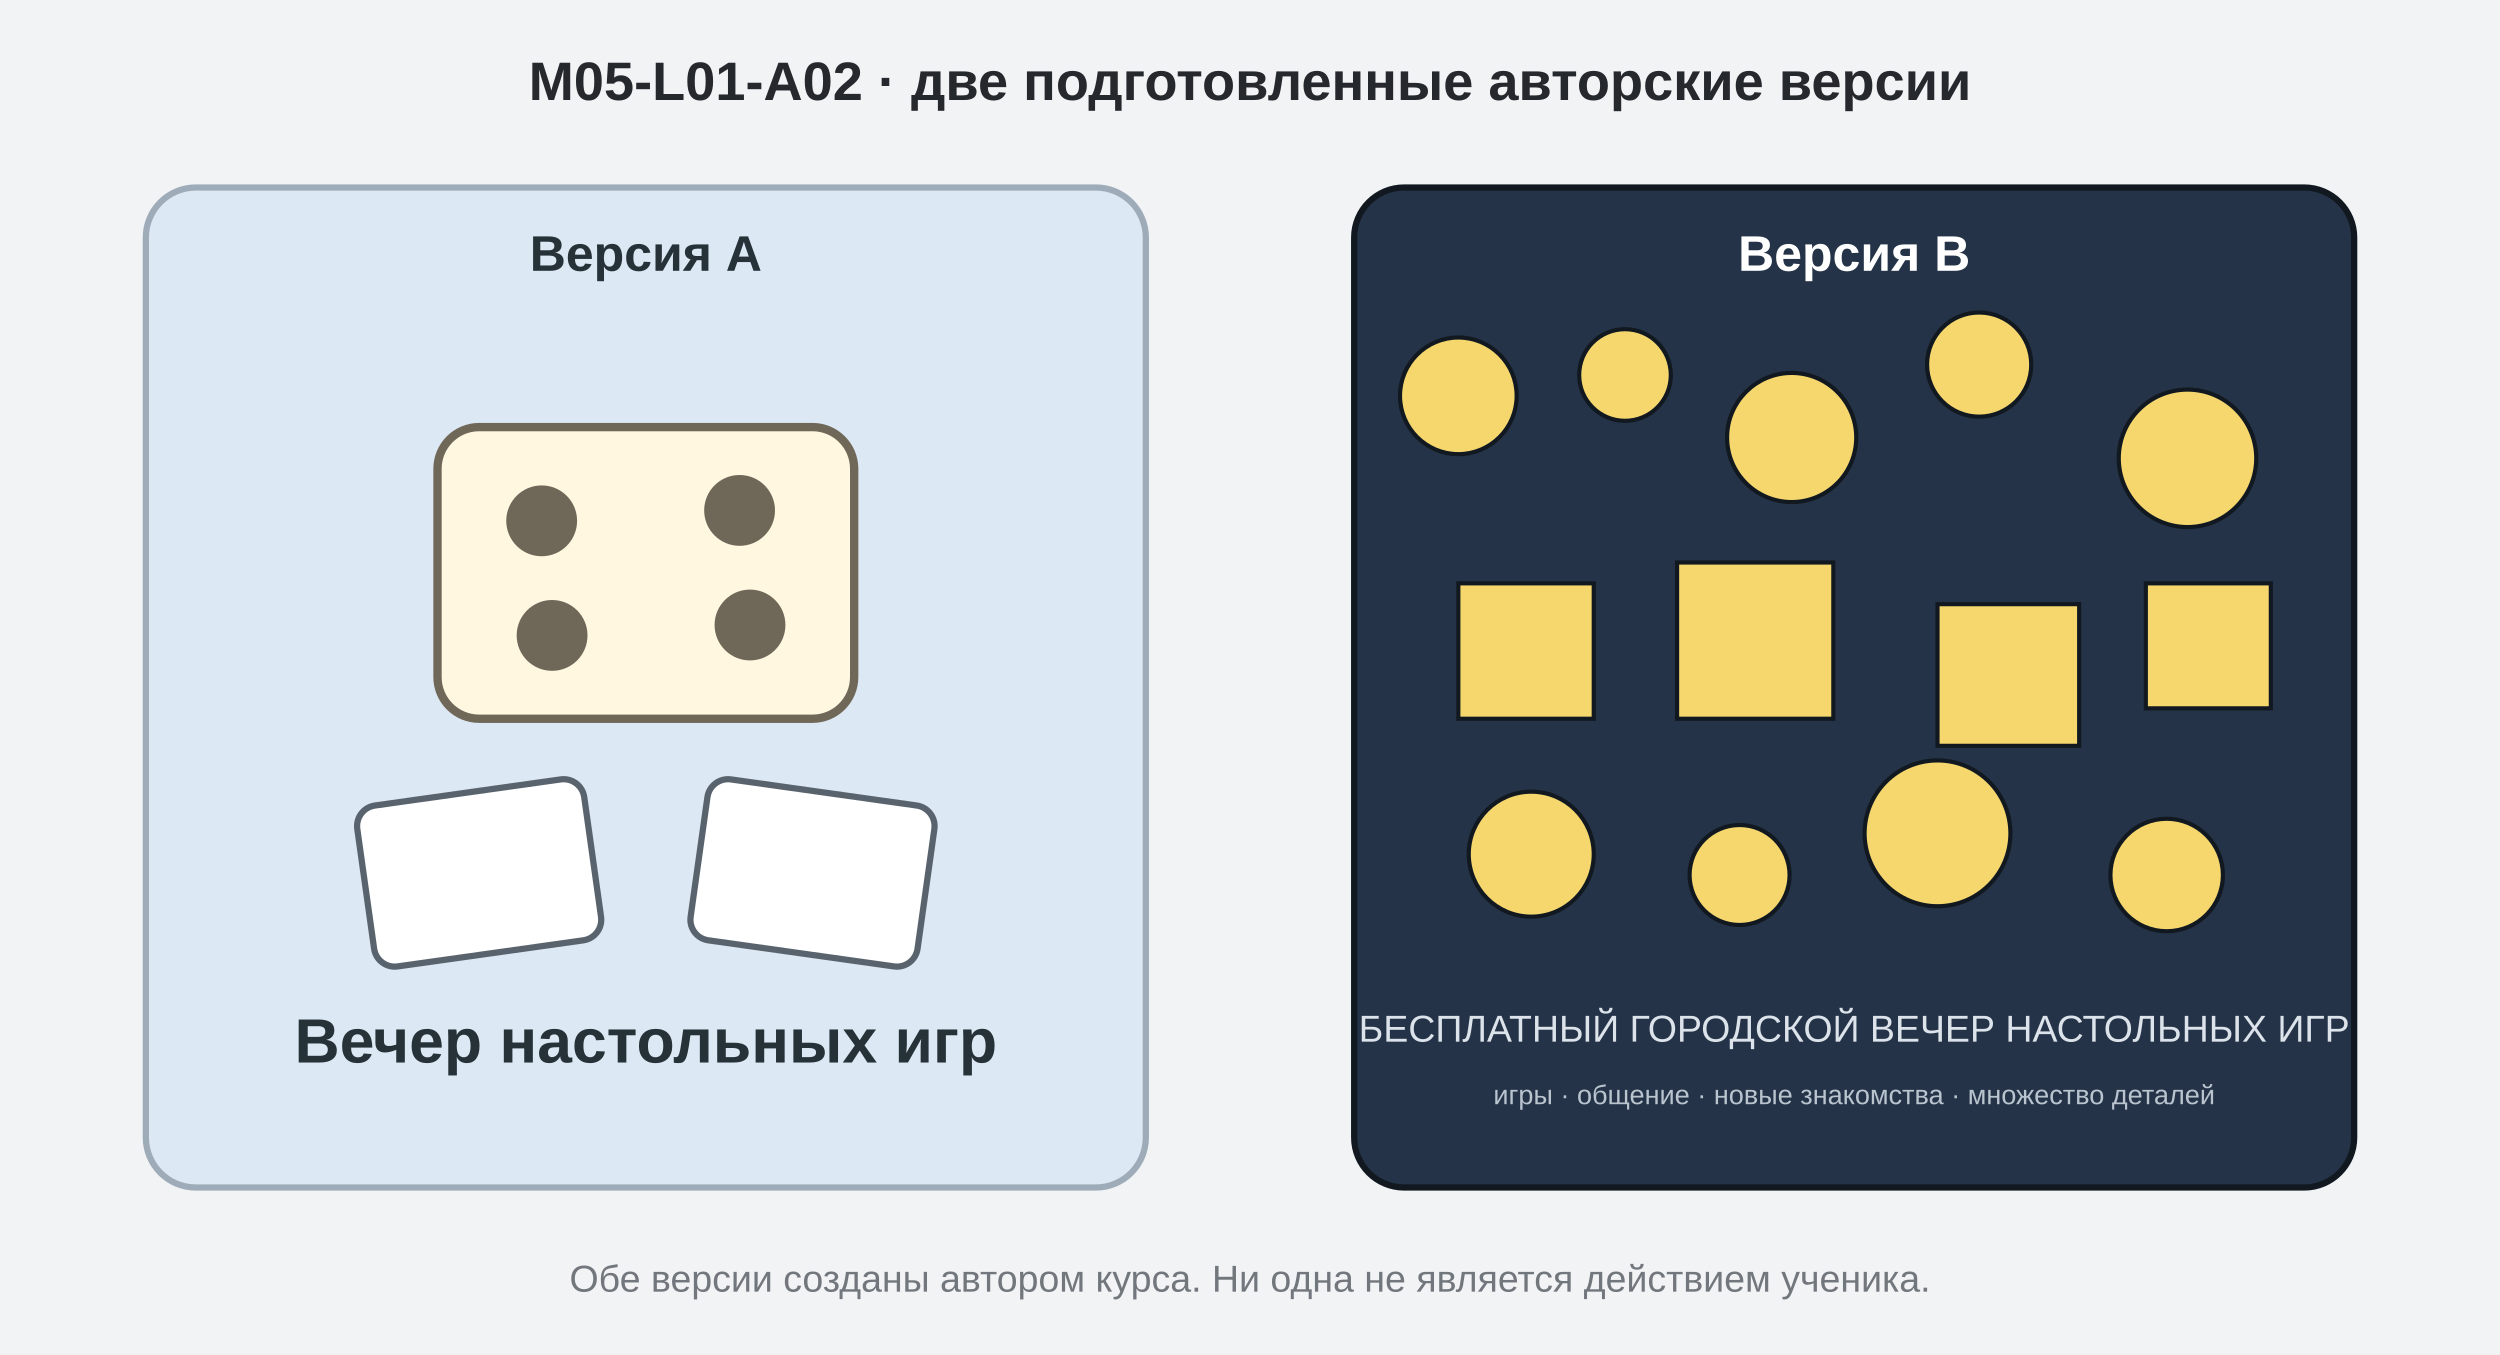
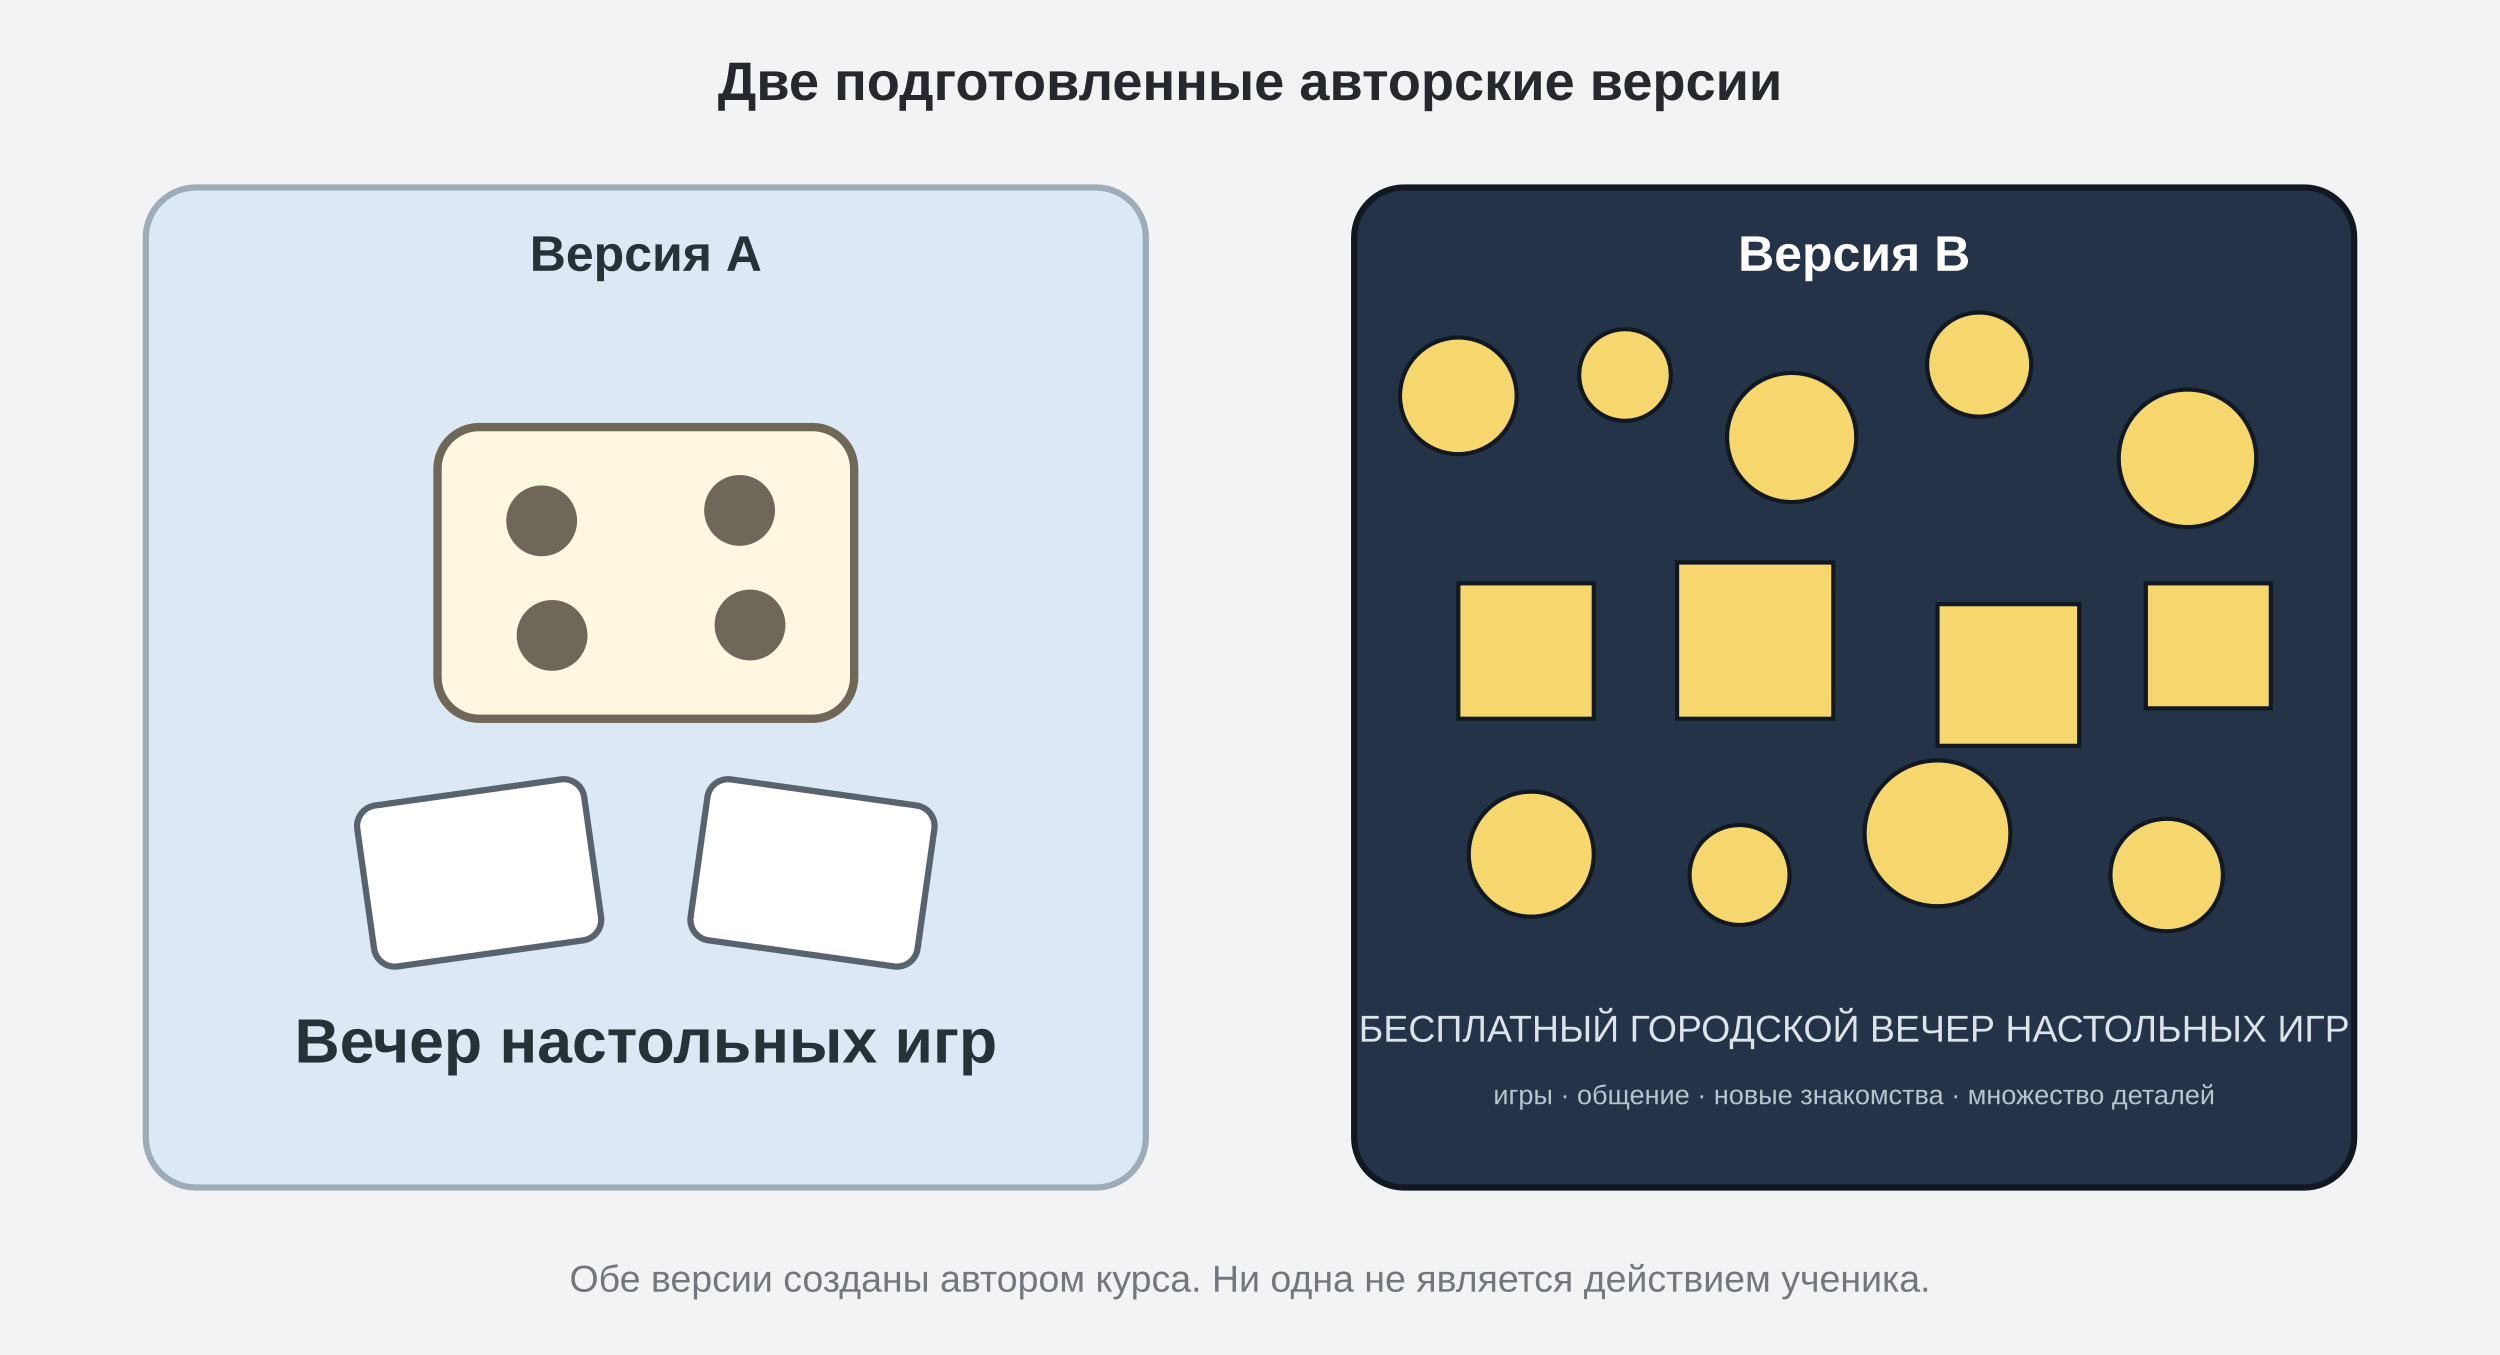
<svg xmlns="http://www.w3.org/2000/svg" width="1200" height="650" viewBox="0 0 1200 650" role="img" aria-labelledby="title desc">
  <rect width="1200" height="650" fill="#f2f3f5" />
-   <text x="600" y="48" text-anchor="middle" font-family="Arial, sans-serif" font-size="26" font-weight="700" fill="#25282c">M05-L01-A02 · две подготовленные авторские версии</text>
+   <text x="600" y="48" text-anchor="middle" font-family="Arial, sans-serif" font-size="26" font-weight="700" fill="#25282c">Две подготовленные авторские версии</text>
  <rect x="70" y="90" width="480" height="480" rx="24" fill="#dce8f3" stroke="#9eabb8" stroke-width="3" />
  <text x="310" y="130" text-anchor="middle" font-family="Arial, sans-serif" font-size="24" font-weight="700" fill="#263238">Версия A</text>
  <rect x="210" y="205" width="200" height="140" rx="20" fill="#fff7e0" stroke="#6f6758" stroke-width="4" />
  <circle cx="260" cy="250" r="17" fill="#6f6758" />
  <circle cx="360" cy="300" r="17" fill="#6f6758" />
  <circle cx="355" cy="245" r="17" fill="#6f6758" />
  <circle cx="265" cy="305" r="17" fill="#6f6758" />
  <rect x="175" y="380" width="110" height="78" rx="10" fill="#ffffff" stroke="#59636d" stroke-width="3" transform="rotate(-8 230 419)" />
  <rect x="335" y="380" width="110" height="78" rx="10" fill="#ffffff" stroke="#59636d" stroke-width="3" transform="rotate(8 390 419)" />
  <text x="310" y="510" text-anchor="middle" font-family="Arial, sans-serif" font-size="30" font-weight="700" fill="#263238">Вечер настольных игр</text>
  <rect x="650" y="90" width="480" height="480" rx="24" fill="#243347" stroke="#111820" stroke-width="3" />
  <text x="890" y="130" text-anchor="middle" font-family="Arial, sans-serif" font-size="24" font-weight="700" fill="#ffffff">Версия B</text>
  <g fill="#f5d76e" stroke="#111820" stroke-width="2">
    <circle cx="700" cy="190" r="28" />
    <circle cx="780" cy="180" r="22" />
    <circle cx="860" cy="210" r="31" />
    <circle cx="950" cy="175" r="25" />
    <circle cx="1050" cy="220" r="33" />
    <rect x="700" y="280" width="65" height="65" />
    <rect x="805" y="270" width="75" height="75" />
    <rect x="930" y="290" width="68" height="68" />
    <rect x="1030" y="280" width="60" height="60" />
    <circle cx="735" cy="410" r="30" />
    <circle cx="835" cy="420" r="24" />
    <circle cx="930" cy="400" r="35" />
    <circle cx="1040" cy="420" r="27" />
  </g>
  <text x="890" y="500" text-anchor="middle" font-family="Arial, sans-serif" font-size="18" fill="#dce3ea">БЕСПЛАТНЫЙ ГОРОДСКОЙ ВЕЧЕР НАСТОЛЬНЫХ ИГР</text>
  <text x="890" y="530" text-anchor="middle" font-family="Arial, sans-serif" font-size="13" fill="#b9c4cf">игры · общение · новые знакомства · множество деталей</text>
  <text x="600" y="620" text-anchor="middle" font-family="Arial, sans-serif" font-size="18" fill="#72777d">Обе версии созданы автором курса. Ни одна не является действием ученика.</text>
</svg>
